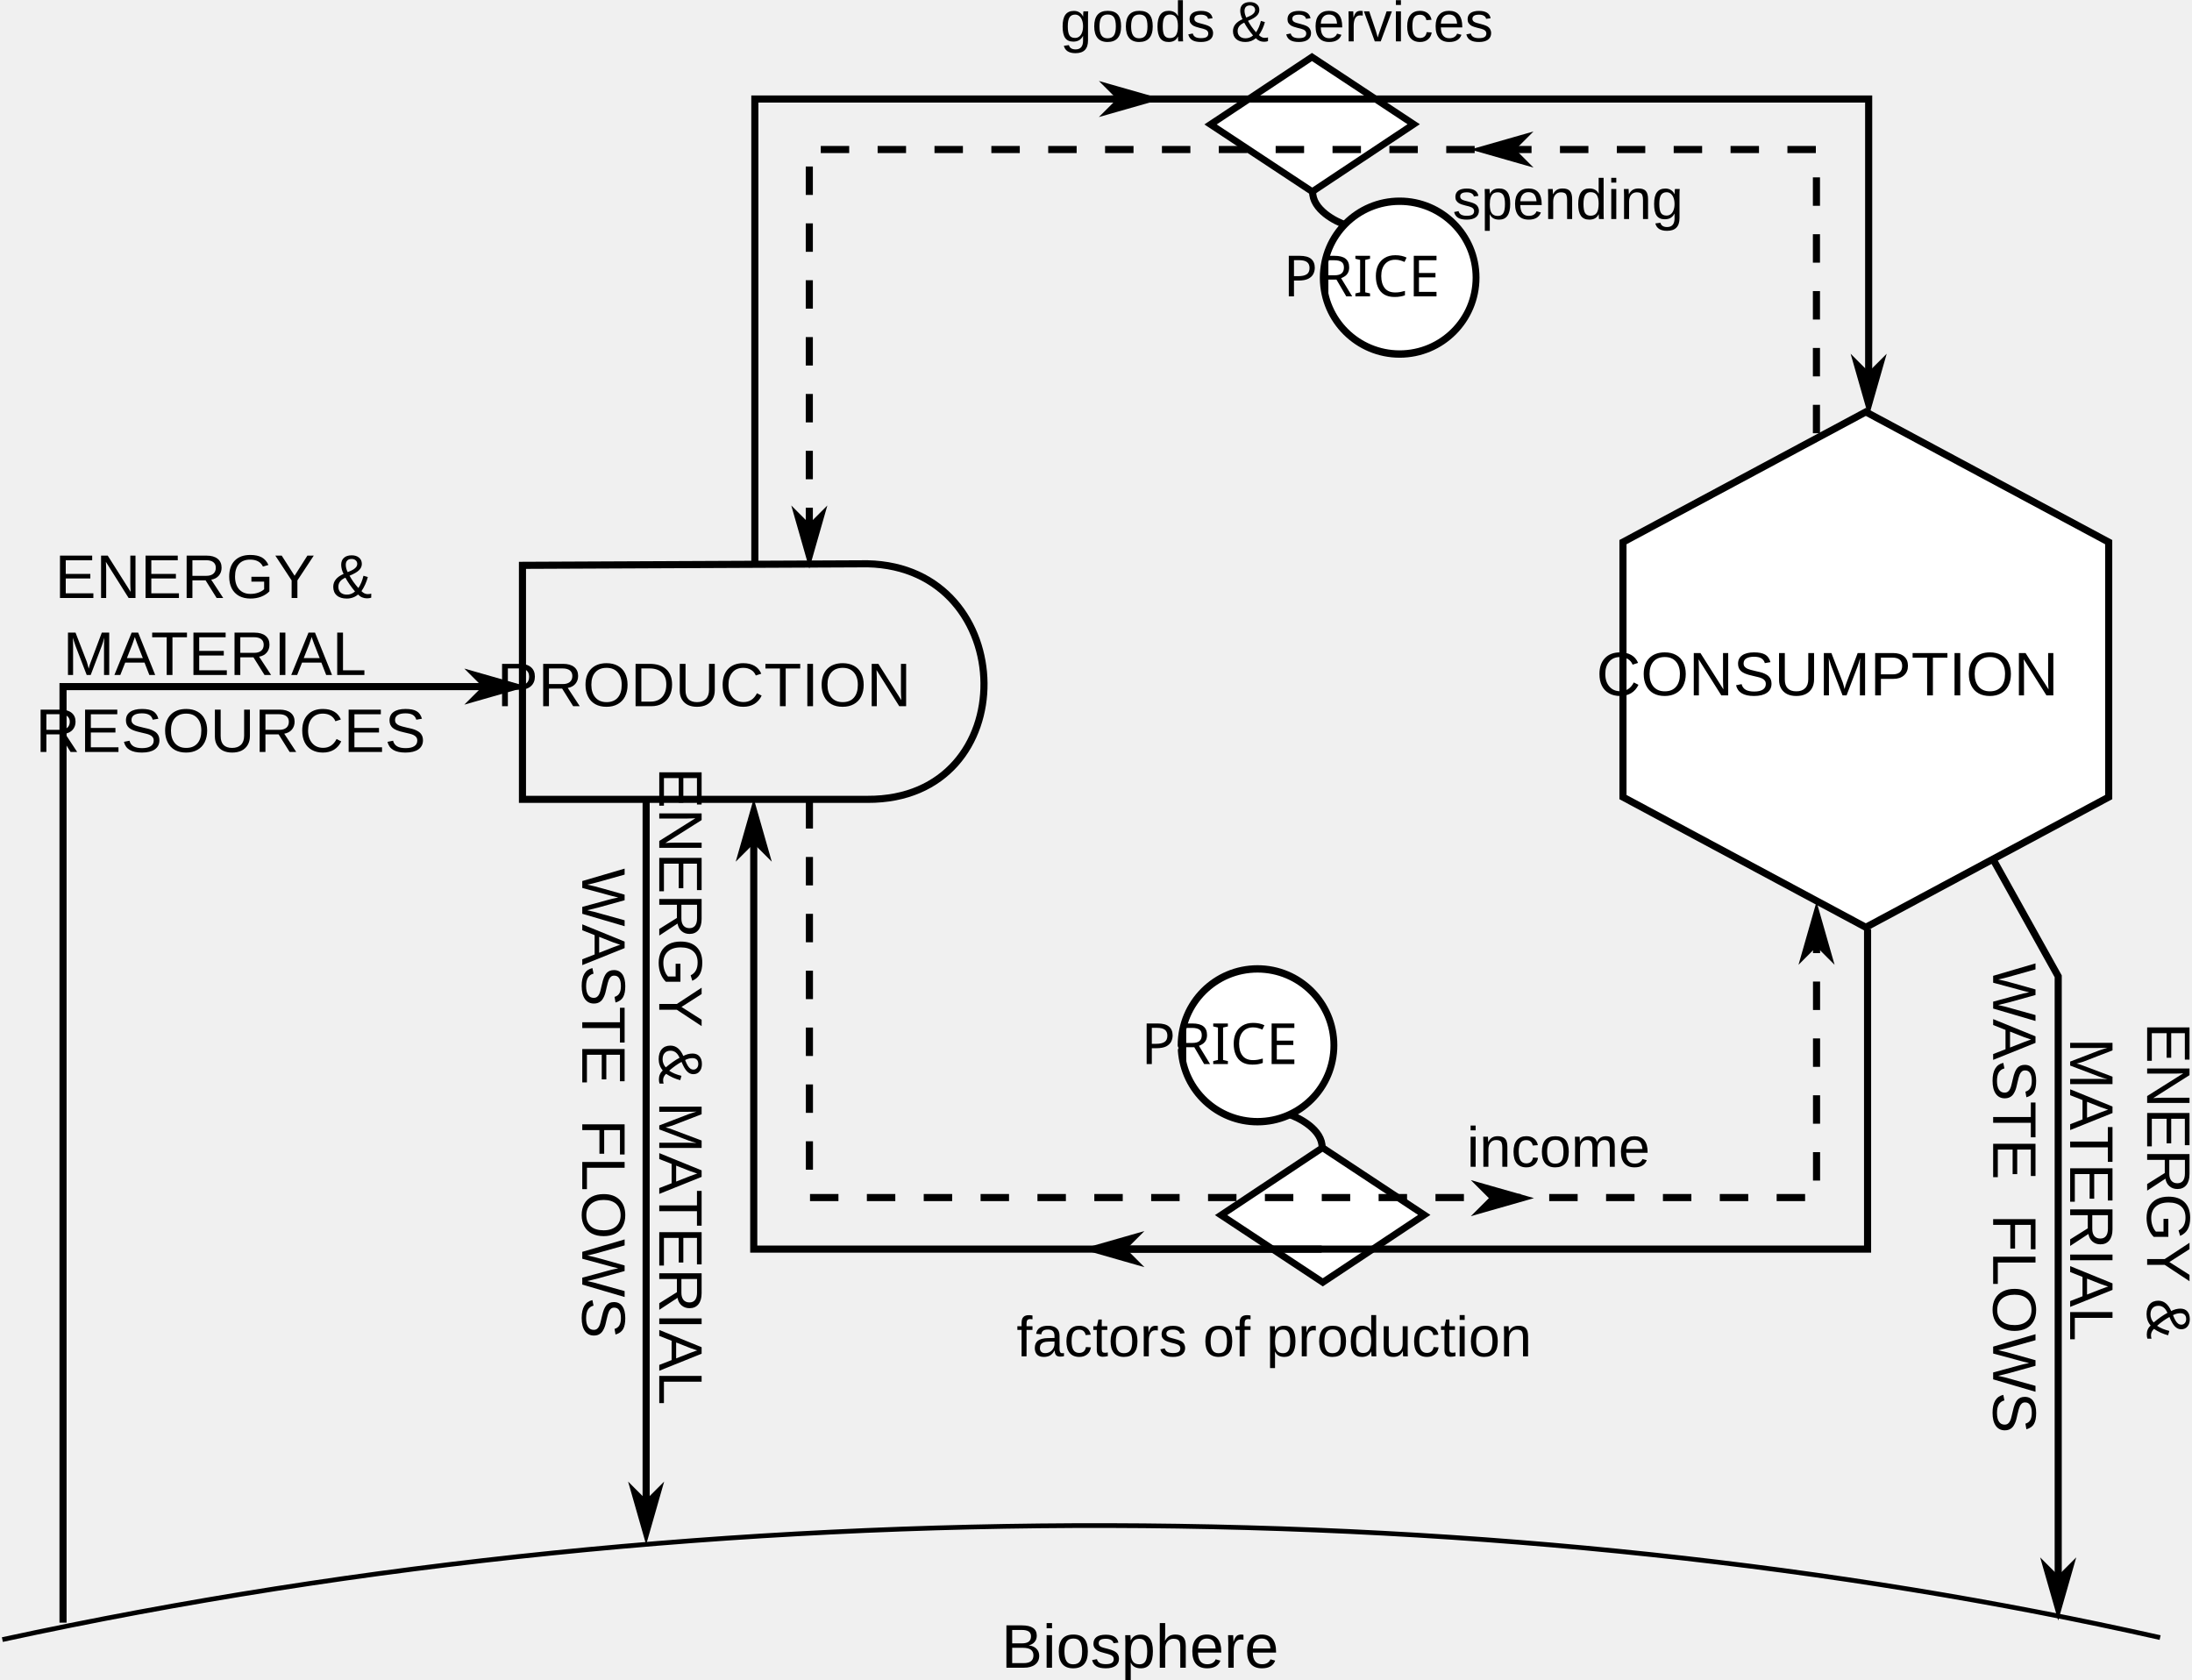
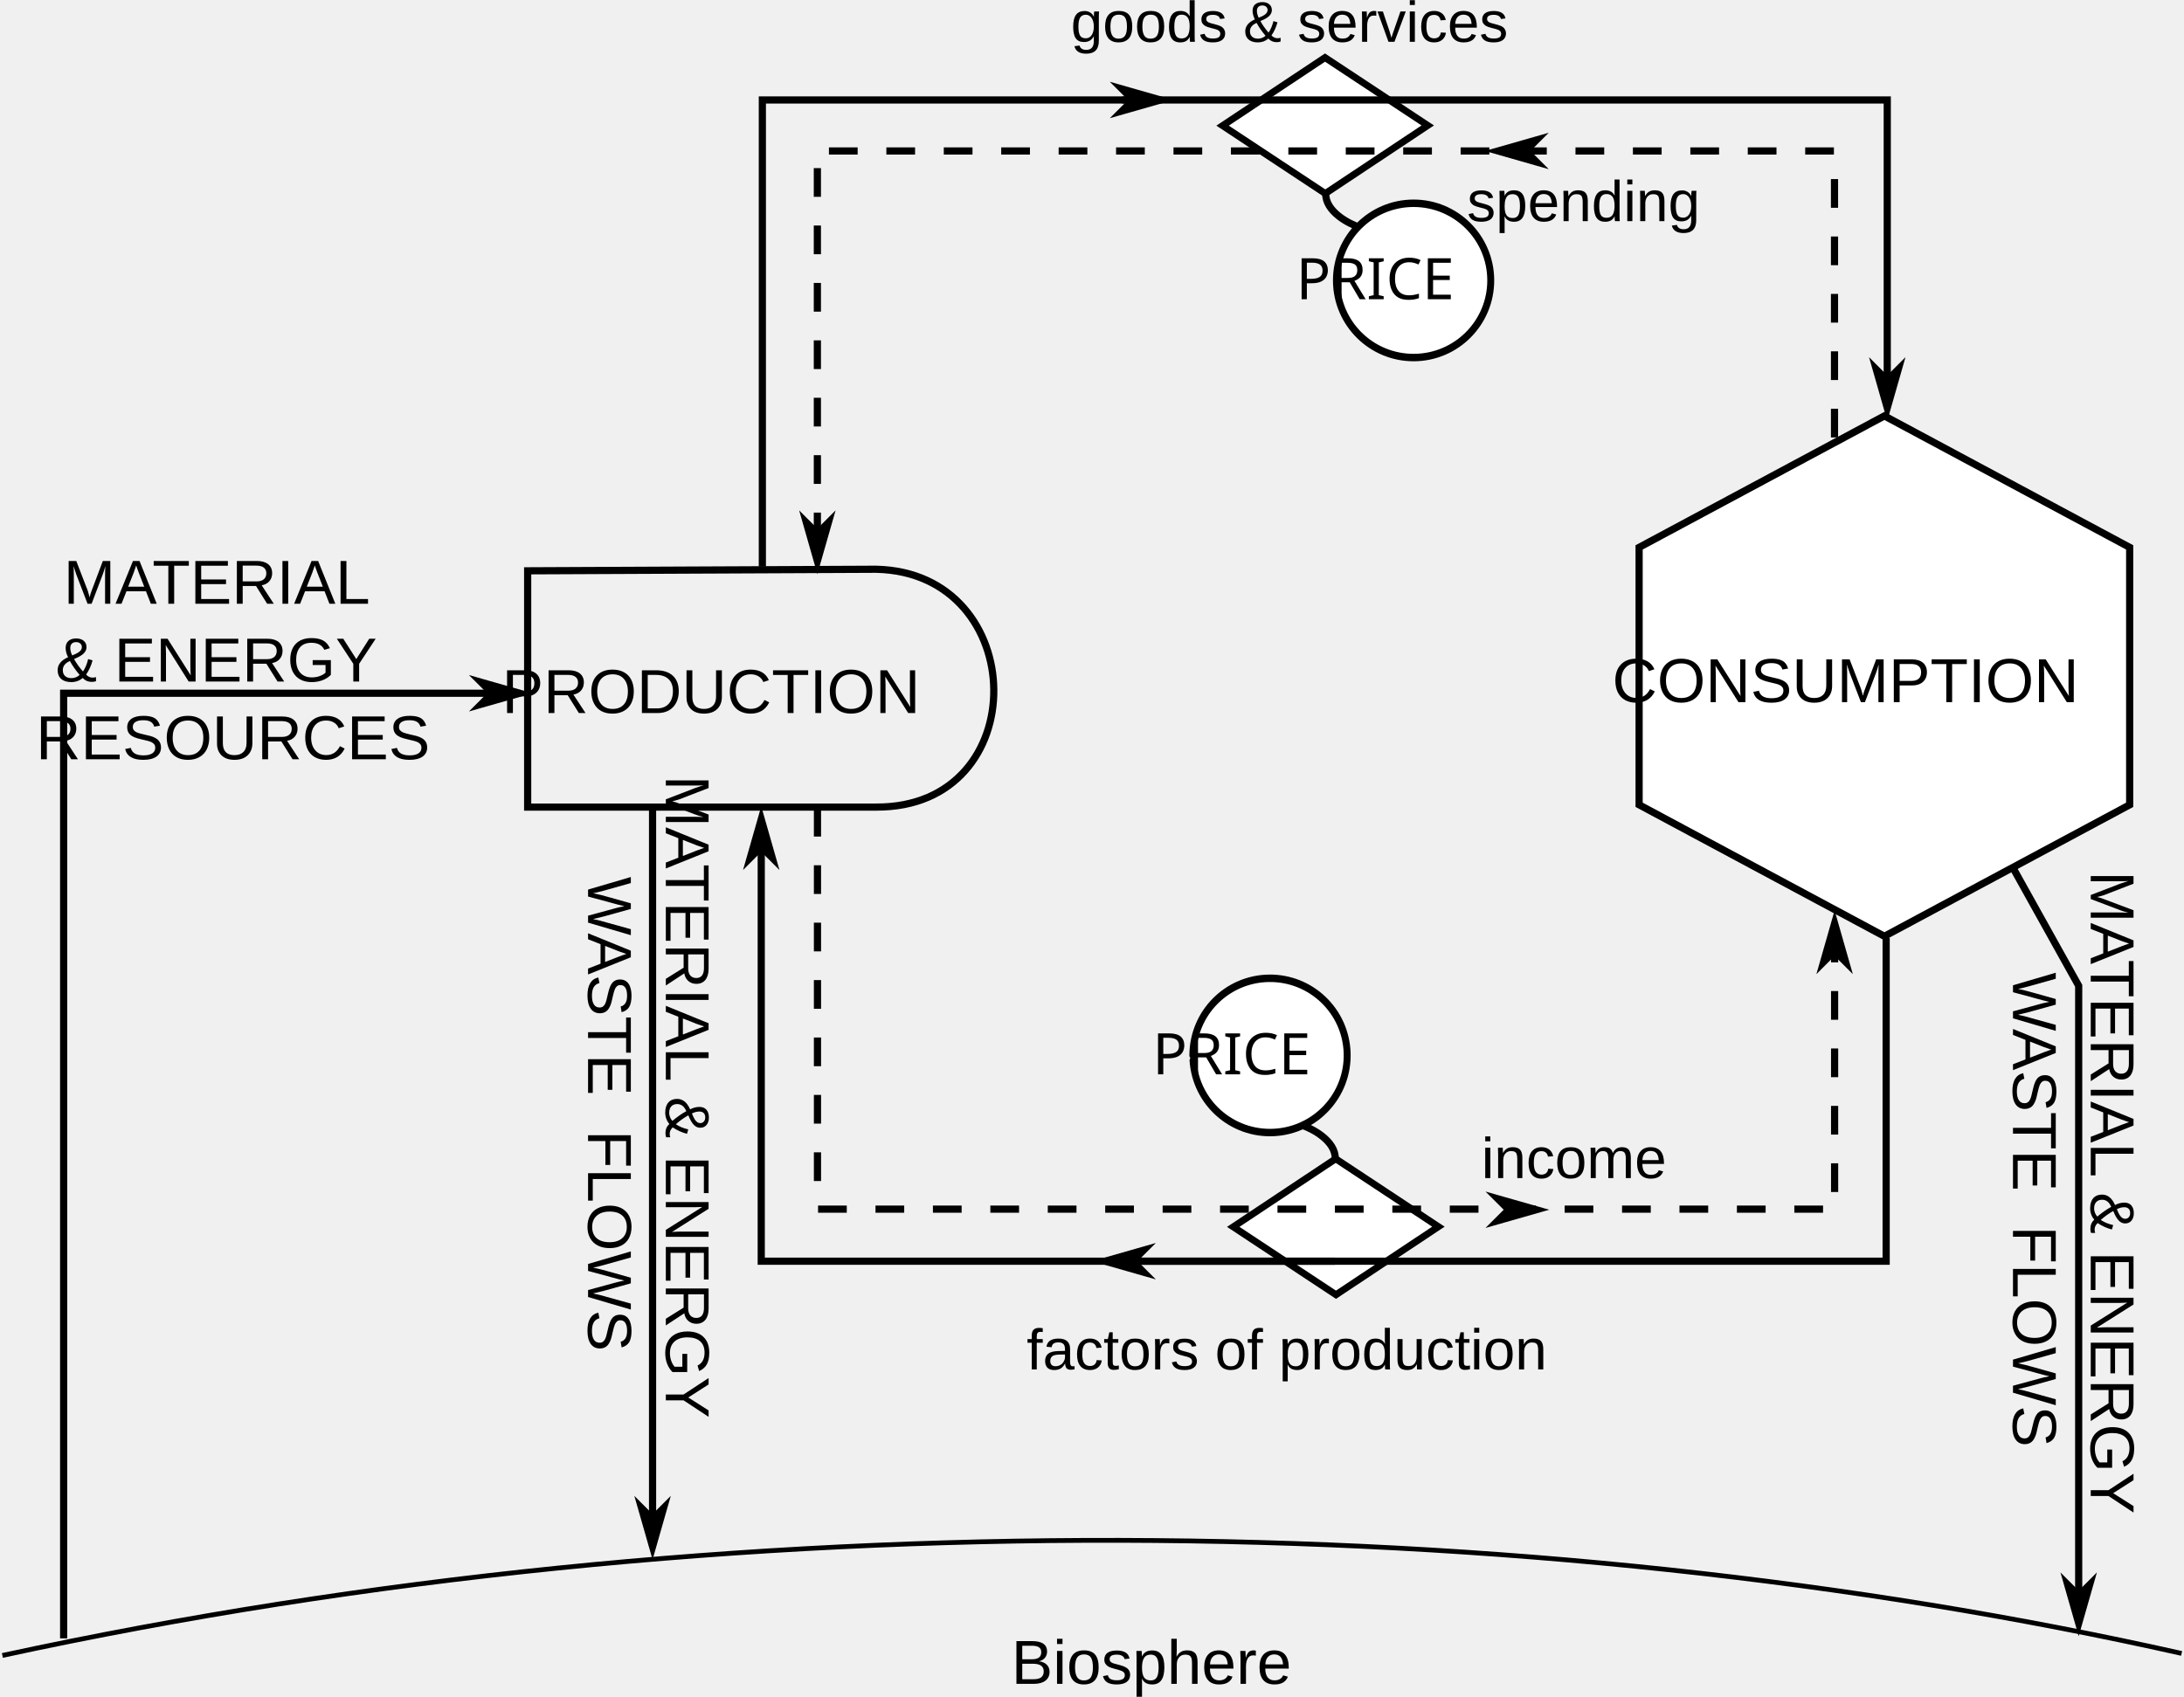
- <svg xmlns="http://www.w3.org/2000/svg" width="462.595" height="354.521" id="svg3126" version="1.1">
+ <svg xmlns="http://www.w3.org/2000/svg" width="456.366" height="354.521" id="svg3126" version="1.1">
  <defs id="defs3128">
    <marker orient="auto" refY="0" refX="0" id="Arrow2Sstart" style="overflow:visible">
      <path id="path5963" style="font-size:12px;fill-rule:evenodd;stroke-width:0.625;stroke-linejoin:round" d="M 8.719,4.034 -2.207,0.016 8.719,-4.002 c -1.745,2.372 -1.735,5.617 -6e-7,8.035 z" transform="matrix(0.3,0,0,0.3,-0.69,0)" />
    </marker>
    <marker orient="auto" refY="0" refX="0" id="Arrow1Lstart" style="overflow:visible">
      <path id="path5933" d="M 0,0 5,-5 -12.5,0 5,5 0,0 z" style="fill-rule:evenodd;stroke:#000000;stroke-width:1pt;marker-start:none" transform="matrix(0.8,0,0,0.8,10,0)" />
    </marker>
    <marker orient="auto" refY="0" refX="0" id="Arrow1Mstart" style="overflow:visible">
      <path id="path3143" d="M 0,0 5,-5 -12.5,0 5,5 0,0 z" style="fill-rule:evenodd;stroke:#000000;stroke-width:1pt;marker-start:none" transform="matrix(0.4,0,0,0.4,4,0)" />
    </marker>
    <marker orient="auto" refY="0" refX="0" id="Arrow2Mstart" style="overflow:visible">
      <path id="path3161" style="font-size:12px;fill-rule:evenodd;stroke-width:0.625;stroke-linejoin:round" d="M 8.719,4.034 -2.207,0.016 8.719,-4.002 c -1.745,2.372 -1.735,5.617 -6e-7,8.035 z" transform="scale(0.6,0.6)" />
    </marker>
    <marker orient="auto" refY="0" refX="0" id="marker3152" style="overflow:visible">
      <path id="path3154" style="font-size:12px;fill-rule:evenodd;stroke-width:0.625;stroke-linejoin:round" d="M 8.719,4.034 -2.207,0.016 8.719,-4.002 c -1.745,2.372 -1.735,5.617 -6e-7,8.035 z" transform="scale(0.6,0.6)" />
    </marker>
    <marker orient="auto" refY="0" refX="0" id="Arrow1Mstart-4" style="overflow:visible">
      <path id="path3143-0" d="M 0,0 5,-5 -12.5,0 5,5 0,0 z" style="fill-rule:evenodd;stroke:#000000;stroke-width:1pt;marker-start:none" transform="matrix(0.4,0,0,0.4,4,0)" />
    </marker>
    <marker orient="auto" refY="0" refX="0" id="Arrow2Mstart-9" style="overflow:visible">
      <path id="path3161-4" style="font-size:12px;fill-rule:evenodd;stroke-width:0.625;stroke-linejoin:round" d="M 8.719,4.034 -2.207,0.016 8.719,-4.002 c -1.745,2.372 -1.735,5.617 -6e-7,8.035 z" transform="scale(0.6,0.6)" />
    </marker>
    <marker orient="auto" refY="0" refX="0" id="marker3236" style="overflow:visible">
      <path id="path3238" d="M 0,0 5,-5 -12.5,0 5,5 0,0 z" style="fill-rule:evenodd;stroke:#000000;stroke-width:1pt;marker-start:none" transform="matrix(0.4,0,0,0.4,4,0)" />
    </marker>
    <marker orient="auto" refY="0" refX="0" id="Arrow2Mstart-8" style="overflow:visible">
      <path id="path3161-8" style="font-size:12px;fill-rule:evenodd;stroke-width:0.625;stroke-linejoin:round" d="M 8.719,4.034 -2.207,0.016 8.719,-4.002 c -1.745,2.372 -1.735,5.617 -6e-7,8.035 z" transform="scale(0.6,0.6)" />
    </marker>
    <marker orient="auto" refY="0" refX="0" id="Arrow1Mstart-2" style="overflow:visible">
      <path id="path3143-4" d="M 0,0 5,-5 -12.5,0 5,5 0,0 z" style="fill-rule:evenodd;stroke:#000000;stroke-width:1pt;marker-start:none" transform="matrix(0.4,0,0,0.4,4,0)" />
    </marker>
    <marker orient="auto" refY="0" refX="0" id="marker3330" style="overflow:visible">
      <path id="path3332" d="M 0,0 5,-5 -12.5,0 5,5 0,0 z" style="fill-rule:evenodd;stroke:#000000;stroke-width:1pt;marker-start:none" transform="matrix(0.4,0,0,0.4,4,0)" />
    </marker>
    <marker orient="auto" refY="0" refX="0" id="marker3334" style="overflow:visible">
      <path id="path3336" d="M 0,0 5,-5 -12.5,0 5,5 0,0 z" style="fill-rule:evenodd;stroke:#000000;stroke-width:1pt;marker-start:none" transform="matrix(0.4,0,0,0.4,4,0)" />
    </marker>
    <marker orient="auto" refY="0" refX="0" id="marker3338" style="overflow:visible">
      <path id="path3340" style="font-size:12px;fill-rule:evenodd;stroke-width:0.625;stroke-linejoin:round" d="M 8.719,4.034 -2.207,0.016 8.719,-4.002 c -1.745,2.372 -1.735,5.617 -6e-7,8.035 z" transform="scale(0.6,0.6)" />
    </marker>
    <marker orient="auto" refY="0" refX="0" id="marker3342" style="overflow:visible">
      <path id="path3344" style="font-size:12px;fill-rule:evenodd;stroke-width:0.625;stroke-linejoin:round" d="M 8.719,4.034 -2.207,0.016 8.719,-4.002 c -1.745,2.372 -1.735,5.617 -6e-7,8.035 z" transform="scale(0.6,0.6)" />
    </marker>
    <marker orient="auto" refY="0" refX="0" id="Arrow2Mstart-5" style="overflow:visible">
      <path id="path3161-5" style="font-size:12px;fill-rule:evenodd;stroke-width:0.625;stroke-linejoin:round" d="M 8.719,4.034 -2.207,0.016 8.719,-4.002 c -1.745,2.372 -1.735,5.617 -6e-7,8.035 z" transform="scale(0.6,0.6)" />
    </marker>
    <marker orient="auto" refY="0" refX="0" id="Arrow2Mstart-7" style="overflow:visible">
      <path id="path3161-6" style="font-size:12px;fill-rule:evenodd;stroke-width:0.625;stroke-linejoin:round" d="M 8.719,4.034 -2.207,0.016 8.719,-4.002 c -1.745,2.372 -1.735,5.617 -6e-7,8.035 z" transform="scale(0.6,0.6)" />
    </marker>
    <marker orient="auto" refY="0" refX="0" id="Arrow2Mstart-1" style="overflow:visible">
      <path id="path3161-68" style="font-size:12px;fill-rule:evenodd;stroke-width:0.625;stroke-linejoin:round" d="M 8.719,4.034 -2.207,0.016 8.719,-4.002 c -1.745,2.372 -1.735,5.617 -6e-7,8.035 z" transform="scale(0.6,0.6)" />
    </marker>
    <marker orient="auto" refY="0" refX="0" id="Arrow1Mstart-5" style="overflow:visible">
      <path id="path3143-7" d="M 0,0 5,-5 -12.5,0 5,5 0,0 z" style="fill-rule:evenodd;stroke:#000000;stroke-width:1pt;marker-start:none" transform="matrix(0.4,0,0,0.4,4,0)" />
    </marker>
    <marker orient="auto" refY="0" refX="0" id="marker3551" style="overflow:visible">
      <path id="path3553" d="M 0,0 5,-5 -12.5,0 5,5 0,0 z" style="fill-rule:evenodd;stroke:#000000;stroke-width:1pt;marker-start:none" transform="matrix(0.4,0,0,0.4,4,0)" />
    </marker>
    <marker orient="auto" refY="0" refX="0" id="Arrow2Mstart-6" style="overflow:visible">
      <path id="path3161-1" style="font-size:12px;fill-rule:evenodd;stroke-width:0.625;stroke-linejoin:round" d="M 8.719,4.034 -2.207,0.016 8.719,-4.002 c -1.745,2.372 -1.735,5.617 -6e-7,8.035 z" transform="scale(0.6,0.6)" />
    </marker>
    <marker orient="auto" refY="0" refX="0" id="Arrow1Mend" style="overflow:visible">
      <path id="path3158" d="M 0,0 5,-5 -12.5,0 5,5 0,0 z" style="fill-rule:evenodd;stroke:#000000;stroke-width:1pt;marker-start:none" transform="matrix(-0.4,0,0,-0.4,-4,0)" />
    </marker>
    <marker orient="auto" refY="0" refX="0" id="marker6319" style="overflow:visible">
      <path id="path6321" d="M 0,0 5,-5 -12.5,0 5,5 0,0 z" style="fill-rule:evenodd;stroke:#000000;stroke-width:1pt;marker-start:none" transform="matrix(-0.4,0,0,-0.4,-4,0)" />
    </marker>
    <marker orient="auto" refY="0" refX="0" id="marker6323" style="overflow:visible">
      <path id="path6325" d="M 0,0 5,-5 -12.5,0 5,5 0,0 z" style="fill-rule:evenodd;stroke:#000000;stroke-width:1pt;marker-start:none" transform="matrix(-0.4,0,0,-0.4,-4,0)" />
    </marker>
    <marker orient="auto" refY="0" refX="0" id="marker6327" style="overflow:visible">
      <path id="path6329" d="M 0,0 5,-5 -12.5,0 5,5 0,0 z" style="fill-rule:evenodd;stroke:#000000;stroke-width:1pt;marker-start:none" transform="matrix(-0.4,0,0,-0.4,-4,0)" />
    </marker>
    <marker orient="auto" refY="0" refX="0" id="marker6331" style="overflow:visible">
      <path id="path6333" d="M 0,0 5,-5 -12.5,0 5,5 0,0 z" style="fill-rule:evenodd;stroke:#000000;stroke-width:1pt;marker-start:none" transform="matrix(-0.4,0,0,-0.4,-4,0)" />
    </marker>
    <marker orient="auto" refY="0" refX="0" id="marker6335" style="overflow:visible">
      <path id="path6337" d="M 0,0 5,-5 -12.5,0 5,5 0,0 z" style="fill-rule:evenodd;stroke:#000000;stroke-width:1pt;marker-start:none" transform="matrix(-0.4,0,0,-0.4,-4,0)" />
    </marker>
    <marker orient="auto" refY="0" refX="0" id="marker6339" style="overflow:visible">
      <path id="path6341" d="M 0,0 5,-5 -12.5,0 5,5 0,0 z" style="fill-rule:evenodd;stroke:#000000;stroke-width:1pt;marker-start:none" transform="matrix(-0.4,0,0,-0.4,-4,0)" />
    </marker>
    <marker orient="auto" refY="0" refX="0" id="marker6343" style="overflow:visible">
      <path id="path6345" d="M 0,0 5,-5 -12.5,0 5,5 0,0 z" style="fill-rule:evenodd;stroke:#000000;stroke-width:1pt;marker-start:none" transform="matrix(-0.4,0,0,-0.4,-4,0)" />
    </marker>
    <marker orient="auto" refY="0" refX="0" id="Arrow1Mstart-9" style="overflow:visible">
      <path id="path3143-2" d="M 0,0 5,-5 -12.5,0 5,5 0,0 z" style="fill-rule:evenodd;stroke:#000000;stroke-width:1pt;marker-start:none" transform="matrix(0.4,0,0,0.4,4,0)" />
    </marker>
    <marker orient="auto" refY="0" refX="0" id="Arrow2Mstart-79" style="overflow:visible">
      <path id="path3161-54" style="font-size:12px;fill-rule:evenodd;stroke-width:0.625;stroke-linejoin:round" d="M 8.719,4.034 -2.207,0.016 8.719,-4.002 c -1.745,2.372 -1.735,5.617 -6e-7,8.035 z" transform="scale(0.6,0.6)" />
    </marker>
    <marker orient="auto" refY="0" refX="0" id="Arrow1Mstart-3" style="overflow:visible">
      <path id="path3143-8" d="M 0,0 5,-5 -12.5,0 5,5 0,0 z" style="fill-rule:evenodd;stroke:#000000;stroke-width:1pt;marker-start:none" transform="matrix(0.4,0,0,0.4,4,0)" />
    </marker>
    <marker orient="auto" refY="0" refX="0" id="Arrow2Mstart-74" style="overflow:visible">
      <path id="path3161-2" style="font-size:12px;fill-rule:evenodd;stroke-width:0.625;stroke-linejoin:round" d="M 8.719,4.034 -2.207,0.016 8.719,-4.002 c -1.745,2.372 -1.735,5.617 -6e-7,8.035 z" transform="scale(0.6,0.6)" />
    </marker>
    <marker orient="auto" refY="0" refX="0" id="marker6529" style="overflow:visible">
      <path id="path6531" style="font-size:12px;fill-rule:evenodd;stroke-width:0.625;stroke-linejoin:round" d="M 8.719,4.034 -2.207,0.016 8.719,-4.002 c -1.745,2.372 -1.735,5.617 -6e-7,8.035 z" transform="scale(0.6,0.6)" />
    </marker>
    <marker orient="auto" refY="0" refX="0" id="Arrow2Mstart-60" style="overflow:visible">
      <path id="path3161-24" style="font-size:12px;fill-rule:evenodd;stroke-width:0.625;stroke-linejoin:round" d="M 8.719,4.034 -2.207,0.016 8.719,-4.002 c -1.745,2.372 -1.735,5.617 -6e-7,8.035 z" transform="scale(0.6,0.6)" />
    </marker>
    <marker orient="auto" refY="0" refX="0" id="Arrow1Mstart-20" style="overflow:visible">
      <path id="path3143-01" d="M 0,0 5,-5 -12.5,0 5,5 0,0 z" style="fill-rule:evenodd;stroke:#000000;stroke-width:1pt;marker-start:none" transform="matrix(0.4,0,0,0.4,4,0)" />
    </marker>
    <marker orient="auto" refY="0" refX="0" id="Arrow2Mstart-71" style="overflow:visible">
      <path id="path3161-7" style="font-size:12px;fill-rule:evenodd;stroke-width:0.625;stroke-linejoin:round" d="M 8.719,4.034 -2.207,0.016 8.719,-4.002 c -1.745,2.372 -1.735,5.617 -6e-7,8.035 z" transform="scale(0.6,0.6)" />
    </marker>
    <marker orient="auto" refY="0" refX="0" id="marker7010" style="overflow:visible">
      <path id="path7012" style="font-size:12px;fill-rule:evenodd;stroke-width:0.625;stroke-linejoin:round" d="M 8.719,4.034 -2.207,0.016 8.719,-4.002 c -1.745,2.372 -1.735,5.617 -6e-7,8.035 z" transform="scale(0.6,0.6)" />
    </marker>
    <marker orient="auto" refY="0" refX="0" id="Arrow1Mstart-6" style="overflow:visible">
      <path id="path3143-03" d="M 0,0 5,-5 -12.5,0 5,5 0,0 z" style="fill-rule:evenodd;stroke:#000000;stroke-width:1pt;marker-start:none" transform="matrix(0.4,0,0,0.4,4,0)" />
    </marker>
    <marker orient="auto" refY="0" refX="0" id="Arrow2Mstart-80" style="overflow:visible">
      <path id="path3161-12" style="font-size:12px;fill-rule:evenodd;stroke-width:0.625;stroke-linejoin:round" d="M 8.719,4.034 -2.207,0.016 8.719,-4.002 c -1.745,2.372 -1.735,5.617 -6e-7,8.035 z" transform="scale(0.6,0.6)" />
    </marker>
    <marker orient="auto" refY="0" refX="0" id="Arrow1Mstart-1" style="overflow:visible">
      <path id="path3143-20" d="M 0,0 5,-5 -12.5,0 5,5 0,0 z" style="fill-rule:evenodd;stroke:#000000;stroke-width:1pt;marker-start:none" transform="matrix(0.4,0,0,0.4,4,0)" />
    </marker>
    <marker orient="auto" refY="0" refX="0" id="Arrow2Mstart-16" style="overflow:visible">
      <path id="path3161-40" style="font-size:12px;fill-rule:evenodd;stroke-width:0.625;stroke-linejoin:round" d="M 8.719,4.034 -2.207,0.016 8.719,-4.002 c -1.745,2.372 -1.735,5.617 -6e-7,8.035 z" transform="scale(0.6,0.6)" />
    </marker>
    <marker orient="auto" refY="0" refX="0" id="Arrow2Mstart-3" style="overflow:visible">
      <path id="path3161-9" style="font-size:12px;fill-rule:evenodd;stroke-width:0.625;stroke-linejoin:round" d="M 8.719,4.034 -2.207,0.016 8.719,-4.002 c -1.745,2.372 -1.735,5.617 -6e-7,8.035 z" transform="scale(0.6,0.6)" />
    </marker>
    <marker orient="auto" refY="0" refX="0" id="marker7189" style="overflow:visible">
      <path id="path7191" style="font-size:12px;fill-rule:evenodd;stroke-width:0.625;stroke-linejoin:round" d="M 8.719,4.034 -2.207,0.016 8.719,-4.002 c -1.745,2.372 -1.735,5.617 -6e-7,8.035 z" transform="scale(0.6,0.6)" />
    </marker>
    <marker orient="auto" refY="0" refX="0" id="Arrow2Mstart-37" style="overflow:visible">
      <path id="path3161-10" style="font-size:12px;fill-rule:evenodd;stroke-width:0.625;stroke-linejoin:round" d="M 8.719,4.034 -2.207,0.016 8.719,-4.002 c -1.745,2.372 -1.735,5.617 -6e-7,8.035 z" transform="scale(0.6,0.6)" />
    </marker>
    <marker orient="auto" refY="0" refX="0" id="marker7265" style="overflow:visible">
      <path id="path7267" style="font-size:12px;fill-rule:evenodd;stroke-width:0.625;stroke-linejoin:round" d="M 8.719,4.034 -2.207,0.016 8.719,-4.002 c -1.745,2.372 -1.735,5.617 -6e-7,8.035 z" transform="scale(0.6,0.6)" />
    </marker>
    <marker orient="auto" refY="0" refX="0" id="Arrow1Mstart-7" style="overflow:visible">
      <path id="path3143-3" d="M 0,0 5,-5 -12.5,0 5,5 0,0 z" style="fill-rule:evenodd;stroke:#000000;stroke-width:1pt;marker-start:none" transform="matrix(0.4,0,0,0.4,4,0)" />
    </marker>
    <marker orient="auto" refY="0" refX="0" id="marker7271" style="overflow:visible">
      <path id="path7273" style="font-size:12px;fill-rule:evenodd;stroke-width:0.625;stroke-linejoin:round" d="M 8.719,4.034 -2.207,0.016 8.719,-4.002 c -1.745,2.372 -1.735,5.617 -6e-7,8.035 z" transform="scale(0.6,0.6)" />
    </marker>
    <marker orient="auto" refY="0" refX="0" id="Arrow1Mstart-33" style="overflow:visible">
      <path id="path3143-37" d="M 0,0 5,-5 -12.5,0 5,5 0,0 z" style="fill-rule:evenodd;stroke:#000000;stroke-width:1pt;marker-start:none" transform="matrix(0.4,0,0,0.4,4,0)" />
    </marker>
  </defs>
  <g id="layer1" transform="translate(41.39201,-333.6959)">
    <path id="path4742" d="m 301.115,501.906 0,-53.803 51.254,-27.48 51.254,27.48 0,53.803 -51.254,27.48 -51.254,-27.48 z" style="fill:#ffffff;fill-opacity:1;fill-rule:evenodd;stroke:#000000;stroke-width:1.5;stroke-linecap:butt;stroke-linejoin:miter;stroke-opacity:1" />
    <path style="fill:#ffffff;fill-opacity:1;stroke:#000000;stroke-width:7.692;stroke-linecap:round;stroke-miterlimit:4;stroke-opacity:1;stroke-dasharray:none;stroke-dashoffset:0" id="path4768-0-3" d="m 571.604,699.857 -89.362,89.612 -89.612,-89.362 89.362,-89.612 z" transform="matrix(-0.2395535,0,0,-0.1587508,351.006,471.0575)" />
-     <path transform="matrix(-0.6642378,0,0,-0.7134406,715.4462,769.2638)" style="fill:#ffffff;fill-opacity:1;stroke:#000000;stroke-width:2.179;stroke-linecap:round;stroke-miterlimit:4;stroke-opacity:1;stroke-dasharray:none;stroke-dashoffset:0" id="path5741-1-4" d="m 718.99,528.395 c 0,12.481 -10.867,22.599 -24.273,22.599 -13.406,0 -24.273,-10.118 -24.273,-22.599 0,-12.481 10.867,-22.599 24.273,-22.599 13.308,0 24.134,9.976 24.272,22.365" />
+     <path transform="matrix(-0.6642378,0,0,-0.7134406,715.4462,769.2638)" style="fill:#ffffff;fill-opacity:1;stroke:#000000;stroke-width:2.179;stroke-linecap:round;stroke-miterlimit:4;stroke-opacity:1;stroke-dasharray:none;stroke-dashoffset:0" id="path5741-1-4" d="m 718.99,528.395 a 24.273,22.599 0 1 1 -0.001,-0.234" />
    <text xml:space="preserve" style="font-size:12px;font-style:normal;font-weight:bold;text-align:center;text-anchor:middle;fill:#000000;fill-opacity:1;stroke:none;font-family:Calibri" x="253.763" y="396.243" id="text6712-3-6">
      <tspan id="tspan6714-8-0" x="253.763" y="396.243" style="font-size:12px;font-weight:normal">PRICE</tspan>
    </text>
-     <path d="m 718.99,528.395 c 0,12.481 -10.867,22.599 -24.273,22.599 -13.406,0 -24.273,-10.118 -24.273,-22.599 0,-12.481 10.867,-22.599 24.273,-22.599 12.781,0 23.373,9.228 24.22,21.102" id="path3263" style="fill:#ffffff;fill-opacity:1;stroke:#000000;stroke-width:2.179;stroke-linecap:round;stroke-miterlimit:4;stroke-opacity:1;stroke-dasharray:none;stroke-dashoffset:0" transform="matrix(-0.6642378,0,0,-0.7134406,685.4462,931.2638)" />
+     <path d="m 718.99,528.395 a 24.273,22.599 0 1 1 -0.053,-1.498" id="path3263" style="fill:#ffffff;fill-opacity:1;stroke:#000000;stroke-width:2.179;stroke-linecap:round;stroke-miterlimit:4;stroke-opacity:1;stroke-dasharray:none;stroke-dashoffset:0" transform="matrix(-0.6642378,0,0,-0.7134406,685.4462,931.2638)" />
    <text id="text3265" y="558.243" x="223.763" style="font-size:12px;font-style:normal;font-weight:bold;text-align:center;text-anchor:middle;fill:#000000;fill-opacity:1;stroke:none;font-family:Calibri" xml:space="preserve">
      <tspan style="font-size:12px;font-weight:normal" y="558.243" x="223.763" id="tspan3267">PRICE</tspan>
    </text>
    <path style="fill:none;stroke:#000000;stroke-width:1.5;stroke-linecap:butt;stroke-linejoin:miter;stroke-opacity:1" d="m 242.745,381.208 c -2.228,-0.701 -7.236,-3.281 -7.114,-7.115" id="path6721-9-6" />
    <path style="fill:#ffffff;fill-opacity:1;stroke:#000000;stroke-width:7.692;stroke-linecap:round;stroke-miterlimit:4;stroke-opacity:1;stroke-dasharray:none;stroke-dashoffset:0" id="path4768-0" d="m 571.604,699.857 -89.362,89.612 -89.612,-89.362 89.362,-89.612 z" transform="matrix(0.2395535,0,0,0.1587508,122.2484,478.9786)" />
    <path style="fill:none;stroke:#000000;stroke-width:1.5;stroke-linecap:butt;stroke-linejoin:miter;stroke-opacity:1" d="m 230.51,568.828 c 2.228,0.701 7.236,3.281 7.114,7.115" id="path6721-9" />
    <text id="text2168" y="482.727" x="116.231" style="font-size:13px;font-style:normal;font-weight:bold;text-align:center;text-anchor:middle;fill:#000000;fill-opacity:1;stroke:none;font-family:Arial" xml:space="preserve">
      <tspan style="font-size:13px;font-weight:normal" y="482.727" x="116.231" id="tspan2170">PRODUCTION</tspan>
    </text>
    <path id="path2172" d="m 117.909,452.128 0,-97.537 235.058,0 0,64.129" style="fill:none;stroke:#000000;stroke-width:1.5;stroke-linecap:butt;stroke-linejoin:miter;stroke-miterlimit:4;stroke-opacity:1;stroke-dasharray:none;marker-mid:none;marker-end:url(#Arrow1Mend)" />
    <path id="path3346" d="m 193.11,354.591 0,0 7.776,0" style="fill:none;stroke:#000000;stroke-width:1.5;stroke-linecap:butt;stroke-linejoin:miter;stroke-opacity:1;marker-end:url(#Arrow1Mend)" />
    <path id="path3354" d="m 352.735,529.76 0,67.537 -235.058,0 0,-92.129" style="fill:none;stroke:#000000;stroke-width:1.5;stroke-linecap:butt;stroke-linejoin:miter;stroke-miterlimit:4;stroke-opacity:1;stroke-dasharray:none;marker-mid:none;marker-end:url(#Arrow1Mend)" />
    <path id="path3356" d="m 237.534,597.297 0,0 -47.776,0" style="fill:none;stroke:#000000;stroke-width:1.5;stroke-linecap:butt;stroke-linejoin:miter;stroke-opacity:1;marker-end:url(#Arrow1Mend)" />
    <path id="path3360" d="m 341.945,425.125 0,-59.876 -212.541,0 0,85.49" style="fill:none;stroke:#000000;stroke-width:1.5;stroke-linecap:butt;stroke-linejoin:miter;stroke-miterlimit:4;stroke-opacity:1;stroke-dasharray:6, 6;stroke-dashoffset:0;marker-mid:none;marker-end:url(#Arrow1Mend)" />
    <path id="path3362" d="m 277.304,365.249 0,0 -5.443,0" style="fill:none;stroke:#000000;stroke-width:1.5;stroke-linecap:butt;stroke-linejoin:miter;stroke-opacity:1;marker-end:url(#Arrow1Mend)" />
    <path id="path5306" d="m 129.426,502.542 0,83.876 212.541,0 0,-59.49" style="fill:none;stroke:#000000;stroke-width:1.5;stroke-linecap:butt;stroke-linejoin:miter;stroke-miterlimit:4;stroke-opacity:1;stroke-dasharray:6, 6;stroke-dashoffset:0;marker-mid:none;marker-end:url(#Arrow1Mend)" />
    <path id="path5308" d="m 273.939,586.542 0,0 5.443,0" style="fill:none;stroke:#000000;stroke-width:1.5;stroke-linecap:butt;stroke-linejoin:miter;stroke-opacity:1;marker-end:url(#Arrow1Mend)" />
    <text id="text5310" y="619.921" x="240.008" style="font-size:18px;font-style:normal;font-weight:bold;text-align:center;text-anchor:middle;fill:#000000;fill-opacity:1;stroke:none;font-family:Arial" xml:space="preserve">
      <tspan style="font-size:12px;font-weight:normal" y="619.921" x="240.008" id="tspan5312">factors of production</tspan>
    </text>
    <text id="text5314" y="342.432" x="236.384" style="font-size:12px;font-style:normal;font-weight:bold;text-align:center;text-anchor:middle;fill:#000000;fill-opacity:1;stroke:none;font-family:Arial" xml:space="preserve">
      <tspan style="font-weight:normal" y="342.432" x="236.384" id="tspan5316">goods &amp; services</tspan>
    </text>
    <text id="text2168-2" y="480.446" x="352.582" style="font-size:12px;font-style:normal;font-weight:bold;text-align:center;text-anchor:middle;fill:#000000;fill-opacity:1;stroke:none;font-family:Arial" xml:space="preserve">
      <tspan style="font-size:13px;font-weight:normal" y="480.446" x="352.582" id="tspan2170-8">CONSUMPTION</tspan>
    </text>
    <path style="fill:none;stroke:#000000;stroke-width:1.5;stroke-linecap:butt;stroke-linejoin:miter;stroke-opacity:1" d="m 68.867,453 0,49.383 72.82,0 c 33.245,0.17 32.309,-49.043 0,-49.709 l -72.82,0.326 z" id="path4601-9" />
    <path style="fill:none;stroke:#000000;stroke-width:1.5;stroke-linecap:butt;stroke-linejoin:miter;stroke-miterlimit:4;stroke-opacity:1;stroke-dasharray:none;marker-mid:none;marker-end:url(#Arrow1Mend)" d="m -28.091,676.128 0,-197.537 95.058,0" id="path4224" />
    <text xml:space="preserve" style="font-size:13px;font-style:normal;font-weight:bold;text-align:center;text-anchor:middle;fill:#000000;fill-opacity:1;stroke:none;font-family:Arial" x="16.32" y="443.634" id="text4226">
      <tspan id="tspan4228" x="16.32" y="443.634" style="font-size:13px;font-weight:normal;text-align:center;text-anchor:middle" />
-       <tspan x="16.32" y="459.884" style="font-size:13px;font-weight:normal;text-align:center;text-anchor:middle" id="tspan3148">ENERGY &amp;</tspan>
-       <tspan x="18.123" y="476.134" style="font-size:13px;font-weight:normal;text-align:center;text-anchor:middle" id="tspan3153">MATERIAL </tspan>
+       <tspan x="18.123" y="459.884" style="font-size:13px;font-weight:normal;text-align:center;text-anchor:middle" id="tspan3153">MATERIAL </tspan>
+       <tspan x="18.123" y="476.134" style="font-size:13px;font-weight:normal;text-align:center;text-anchor:middle" id="tspan3158">&amp; ENERGY </tspan>
      <tspan x="16.32" y="492.384" style="font-size:13px;font-weight:normal;text-align:center;text-anchor:middle" id="tspan4230">RESOURCES</tspan>
    </text>
    <g id="g4741">
      <path id="path4739" d="m 94.967,502.591 0,154.129" style="fill:none;stroke:#000000;stroke-width:1.5;stroke-linecap:butt;stroke-linejoin:miter;stroke-miterlimit:4;stroke-opacity:1;stroke-dasharray:none;marker-mid:none;marker-end:url(#Arrow1Mend)" />
    </g>
    <g id="g4748" transform="translate(300,0)">
      <path style="fill:none;stroke:#000000;stroke-width:1.5;stroke-linecap:butt;stroke-linejoin:miter;stroke-miterlimit:4;stroke-opacity:1;stroke-dasharray:none;marker-mid:none;marker-end:url(#Arrow1Mend)" d="m 78.967,514.591 14,25.138 0,132.991" id="path4758" />
    </g>
    <path style="fill:none;stroke:#000000;stroke-width:1px;stroke-linecap:butt;stroke-linejoin:miter;stroke-opacity:1" d="m -40.892,679.701 c 151.955,-32.924 319.027,-31.093 455.366,-0.425" id="path3146" />
    <text xml:space="preserve" style="font-size:18px;font-style:normal;font-weight:bold;text-align:center;text-anchor:middle;fill:#000000;fill-opacity:1;stroke:none;font-family:Arial" x="300.008" y="579.921" id="text3148">
      <tspan id="tspan3150" x="300.008" y="579.921" style="font-size:12px;font-weight:normal">income</tspan>
    </text>
    <text id="text3152" y="379.921" x="302.008" style="font-size:18px;font-style:normal;font-weight:bold;text-align:center;text-anchor:middle;fill:#000000;fill-opacity:1;stroke:none;font-family:Arial" xml:space="preserve">
      <tspan style="font-size:12px;font-weight:normal" y="379.921" x="302.008" id="tspan3154">spending</tspan>
    </text>
    <text id="text3156" y="685.634" x="169.939" style="font-size:13px;font-style:normal;font-weight:bold;text-align:start;text-anchor:start;fill:#000000;fill-opacity:1;stroke:none;font-family:Arial" xml:space="preserve">
      <tspan id="tspan3160" style="font-size:13px;font-weight:normal;text-align:start;text-anchor:start" y="685.634" x="169.939">Biosphere</tspan>
    </text>
    <text id="text3164" y="-97.738" x="575.566" style="font-size:13px;font-style:normal;font-weight:bold;text-align:center;text-anchor:middle;fill:#000000;fill-opacity:1;stroke:none;font-family:Arial" xml:space="preserve" transform="matrix(0,1,-1,0,0,0)">
-       <tspan id="tspan3168" style="font-size:13px;font-weight:normal;text-align:center;text-anchor:middle" y="-97.738" x="575.566">ENERGY &amp; MATERIAL</tspan>
+       <tspan id="tspan3168" style="font-size:13px;font-weight:normal;text-align:center;text-anchor:middle" y="-97.738" x="575.566">MATERIAL &amp; ENERGY</tspan>
      <tspan style="font-size:13px;font-weight:normal;text-align:center;text-anchor:middle" y="-81.488" x="575.566" id="tspan3151">WASTE  FLOWS</tspan>
    </text>
    <text xml:space="preserve" style="font-size:13px;font-style:normal;font-weight:bold;text-align:center;text-anchor:middle;fill:#000000;fill-opacity:1;stroke:none;font-family:Arial" x="595.566" y="-411.738" id="text3155" transform="matrix(0,1,-1,0,0,0)">
-       <tspan x="595.566" y="-411.738" style="font-size:13px;font-weight:normal;text-align:center;text-anchor:middle" id="tspan3157">ENERGY &amp;</tspan>
-       <tspan x="595.566" y="-395.488" style="font-size:13px;font-weight:normal;text-align:center;text-anchor:middle" id="tspan3152"> MATERIAL</tspan>
+       <tspan x="595.566" y="-411.738" style="font-size:13px;font-weight:normal;text-align:center;text-anchor:middle" id="tspan3157" />
+       <tspan x="595.566" y="-395.488" style="font-size:13px;font-weight:normal;text-align:center;text-anchor:middle" id="tspan3152">MATERIAL &amp; ENERGY</tspan>
      <tspan id="tspan3159" x="595.566" y="-379.238" style="font-size:13px;font-weight:normal;text-align:center;text-anchor:middle">WASTE  FLOWS</tspan>
    </text>
  </g>
</svg>
